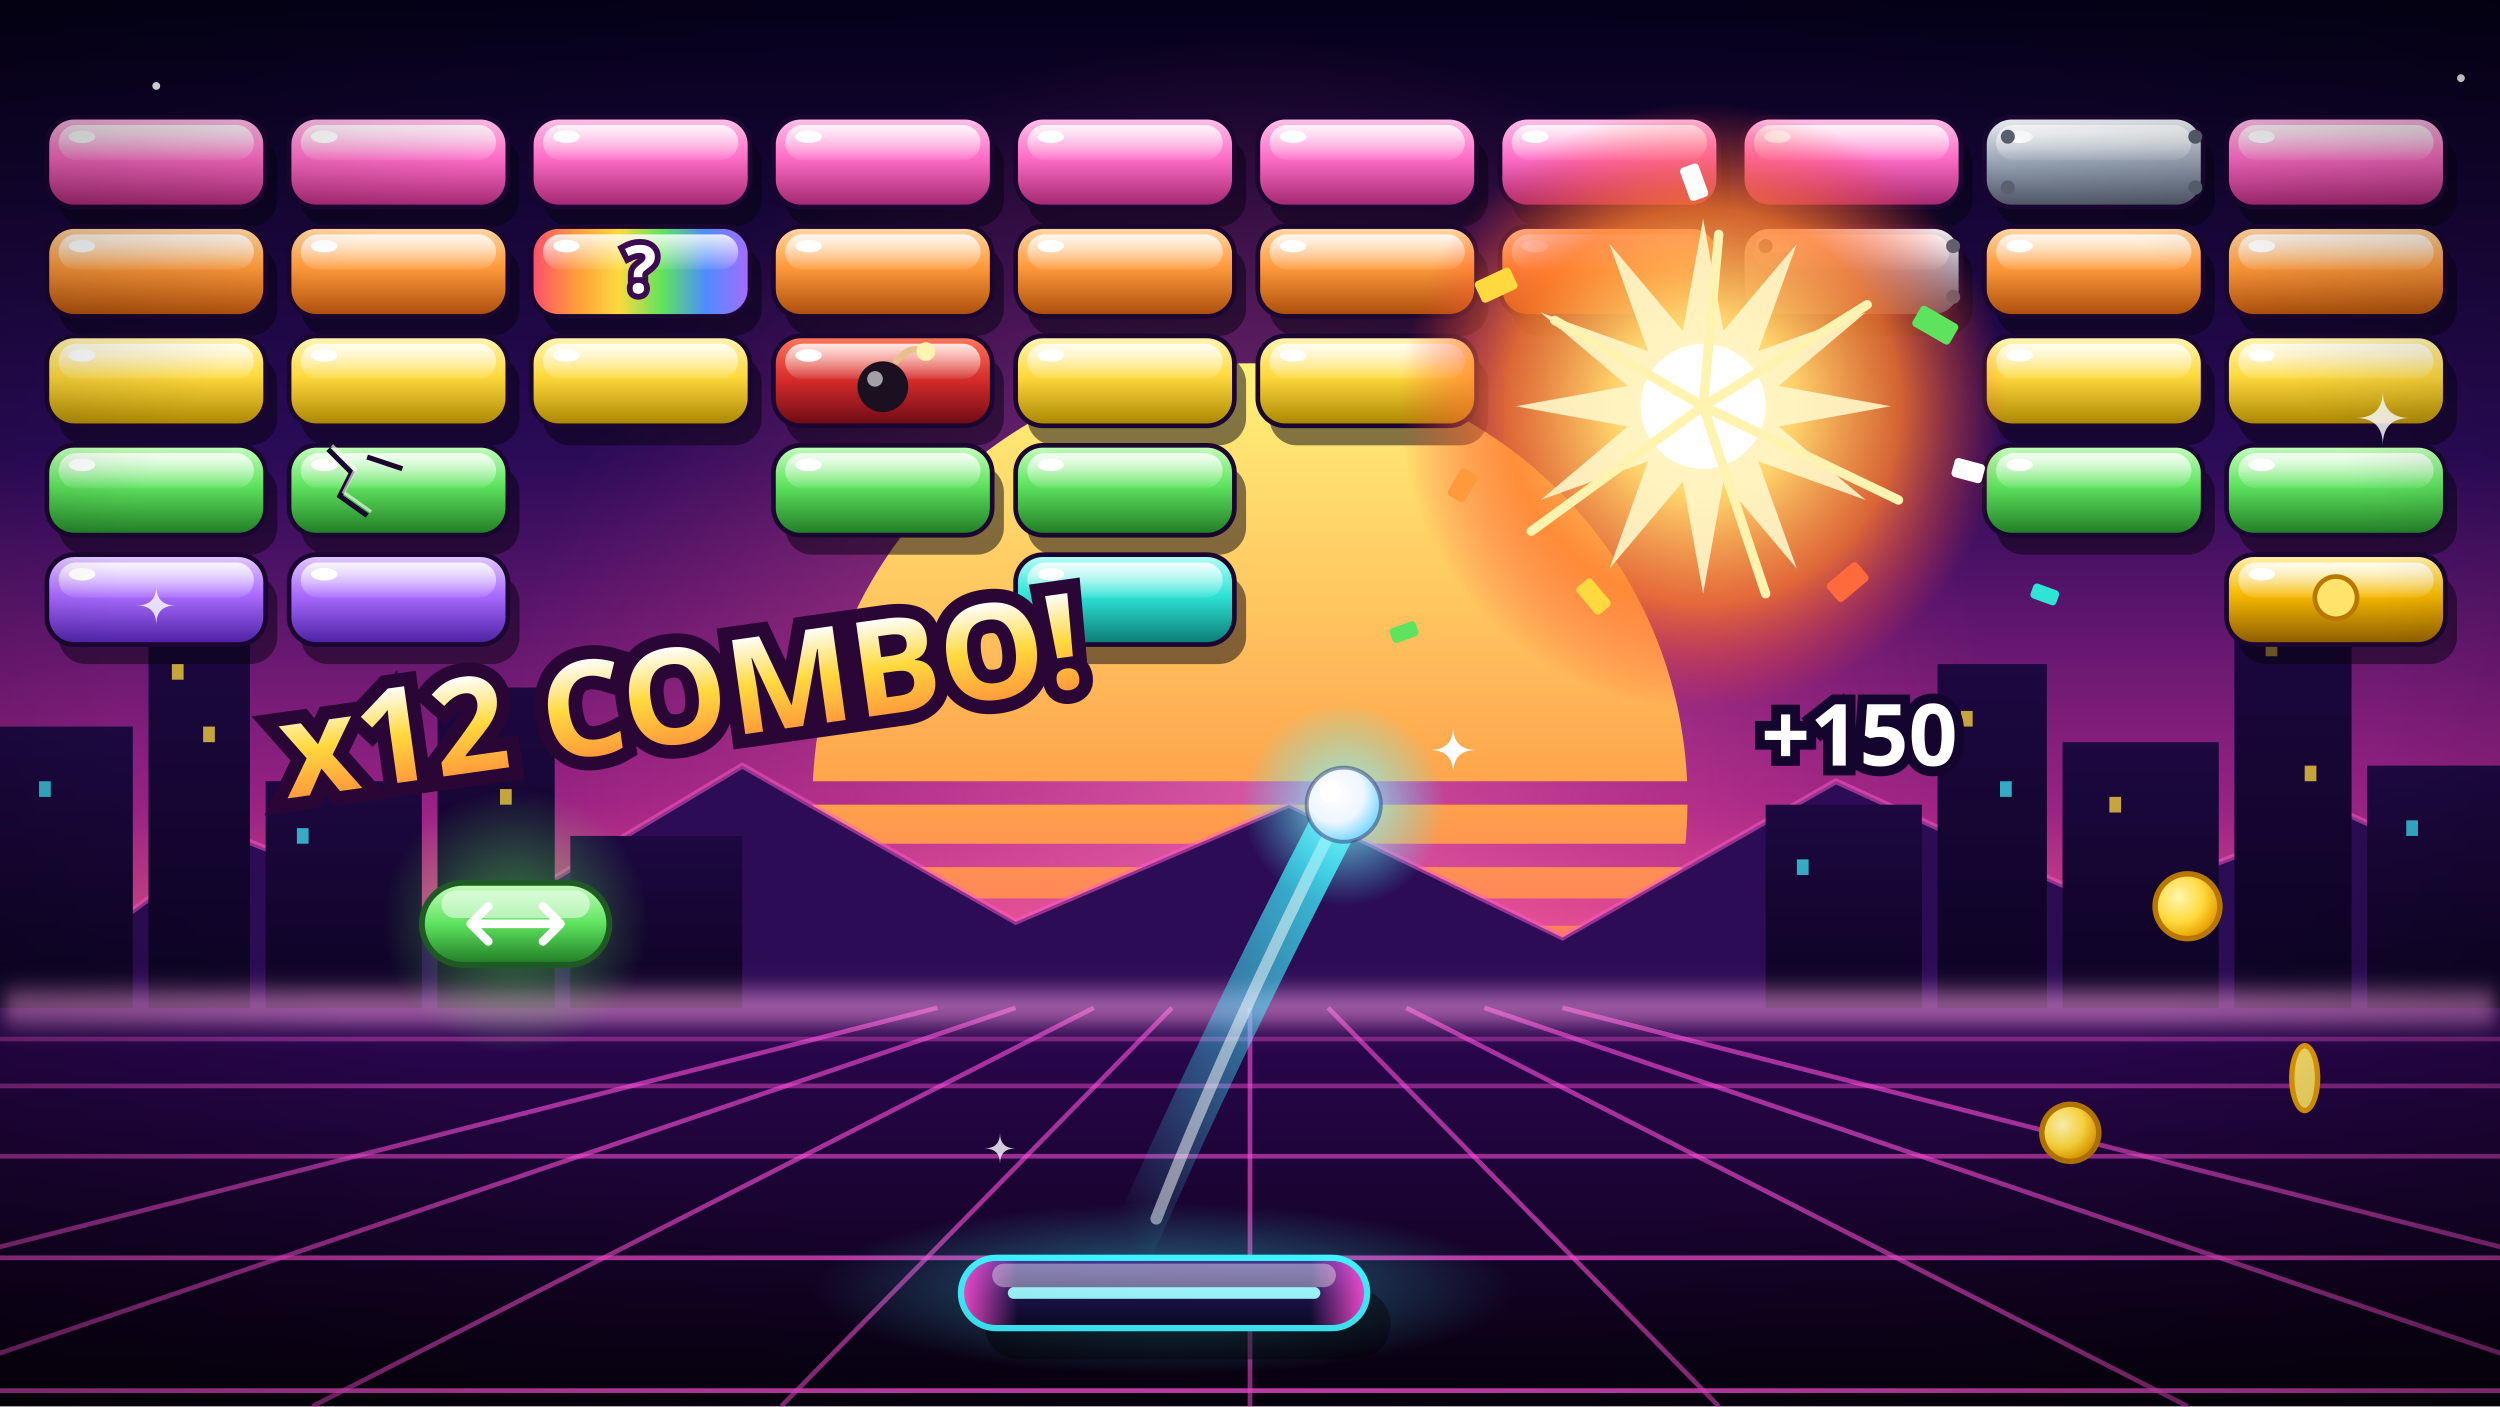
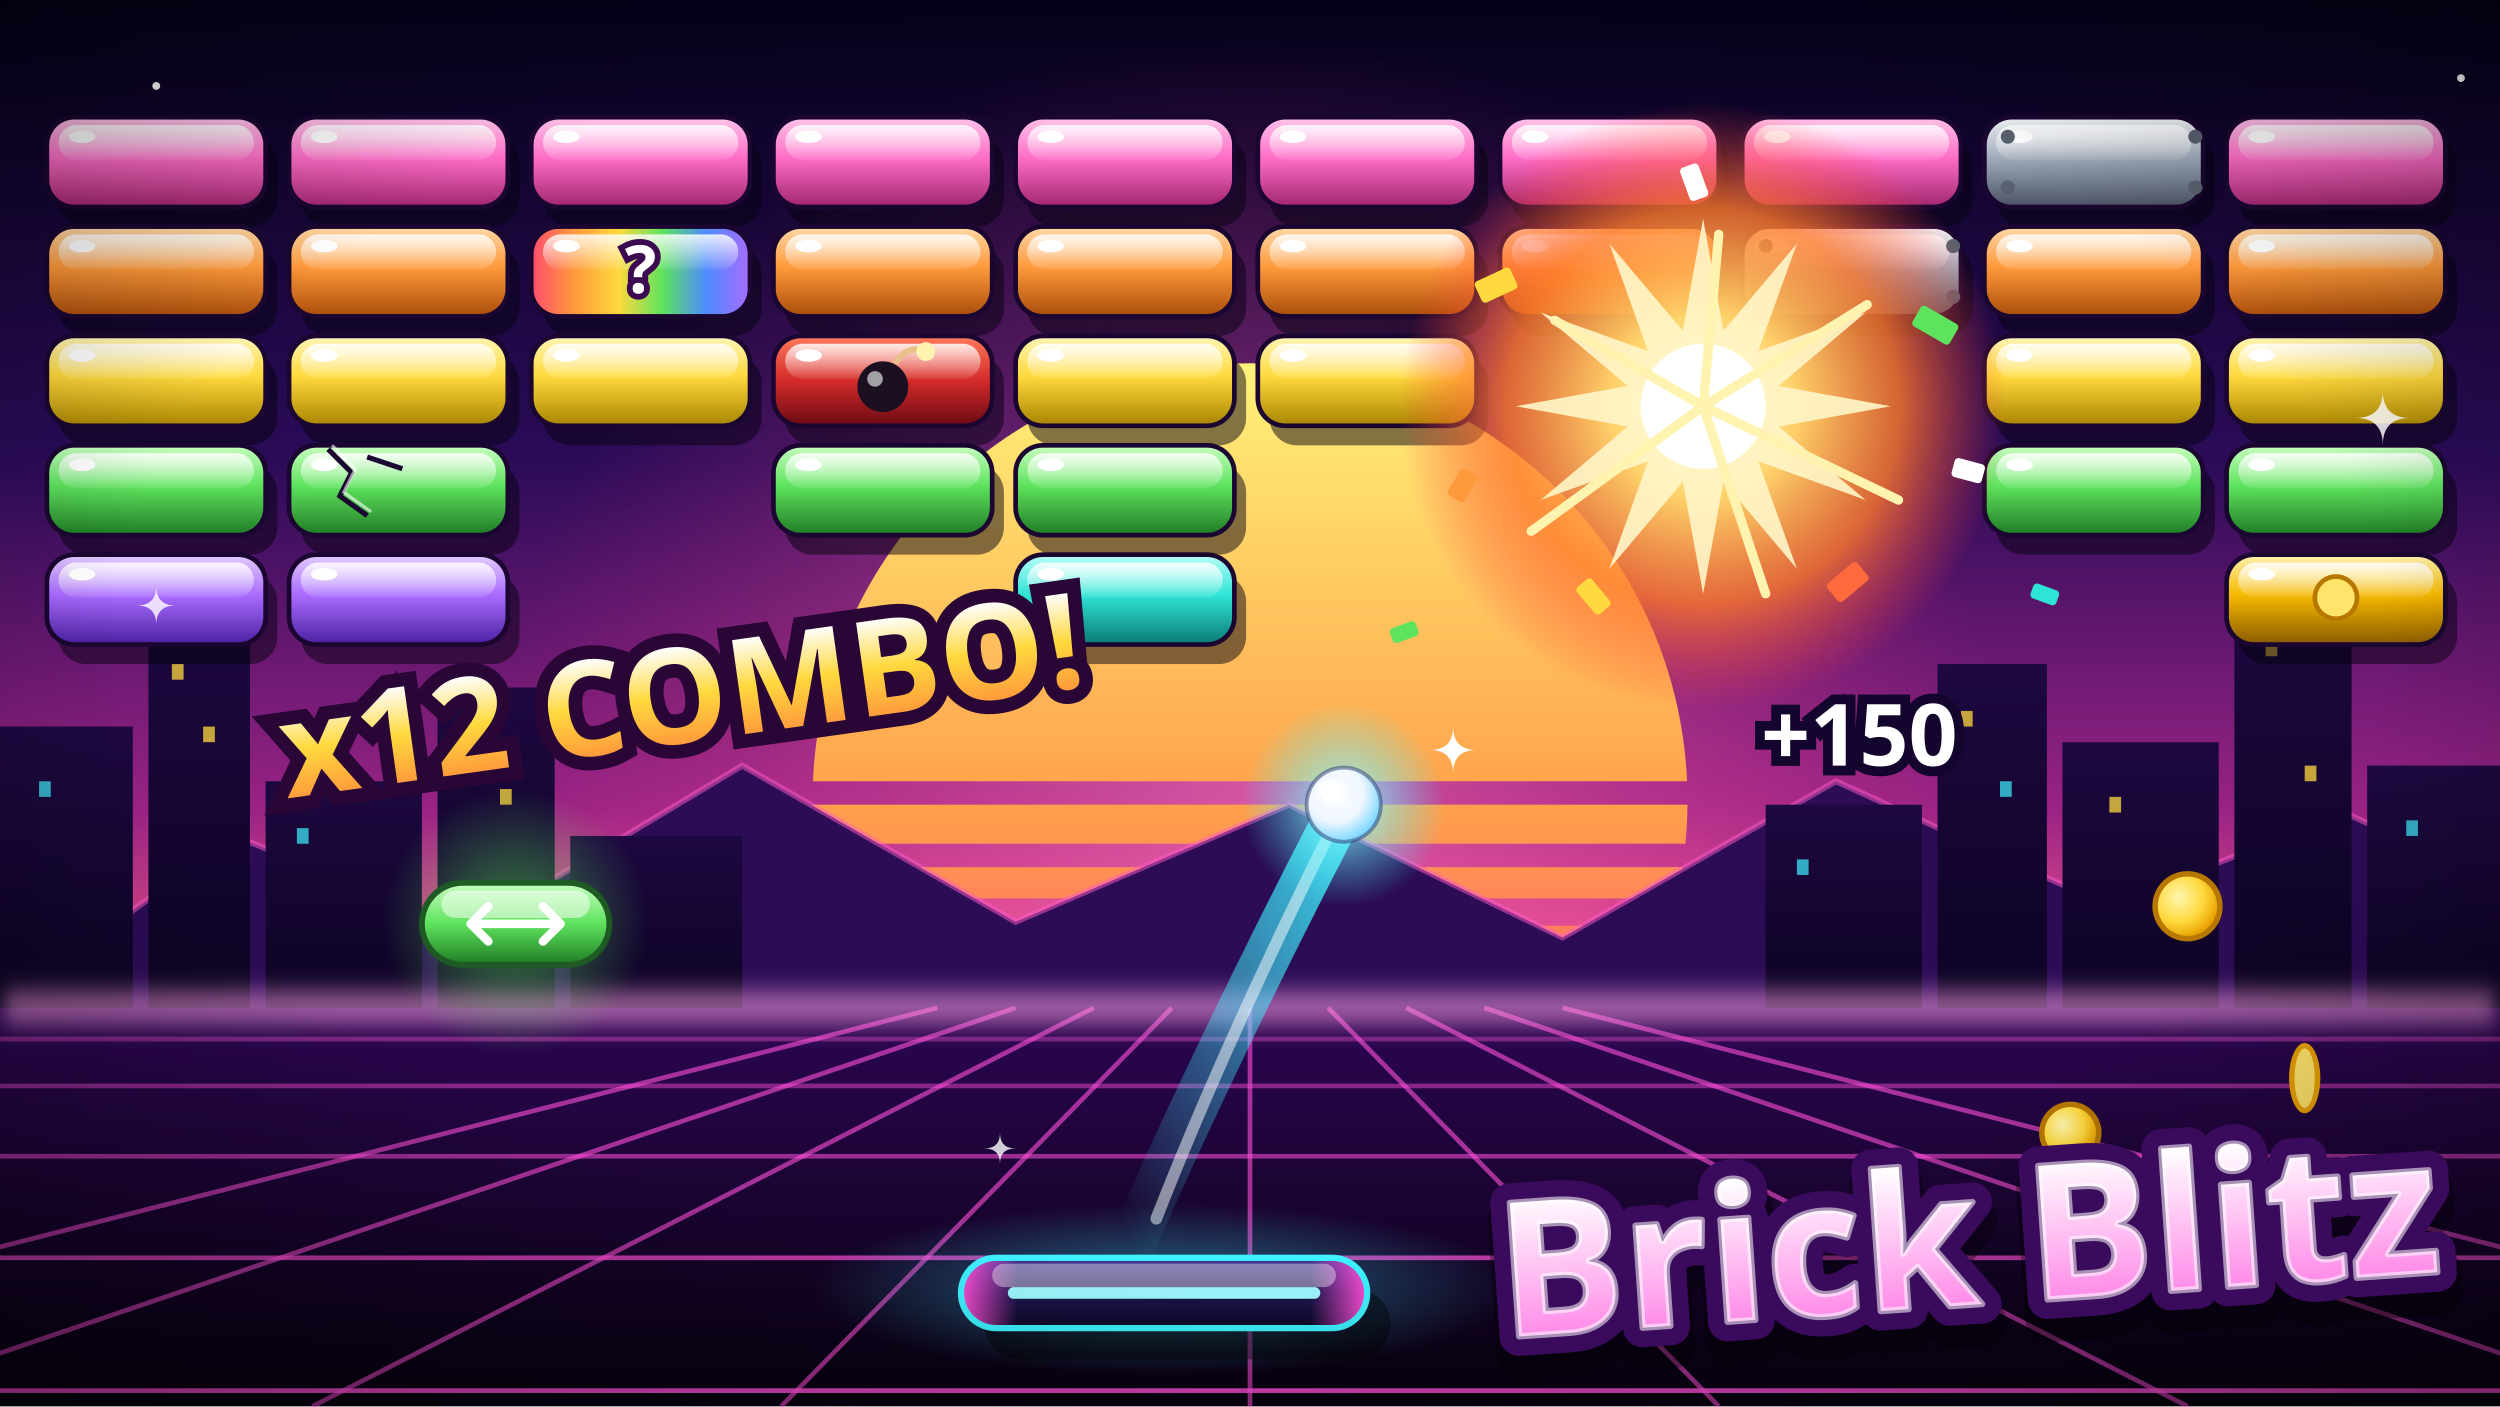
<svg xmlns="http://www.w3.org/2000/svg" viewBox="0 0 640 360" width="640" height="360">
  <defs>
    <linearGradient id="sky" x1="0" y1="0" x2="0" y2="1">
      <stop offset="0" stop-color="#05011a" />
      <stop offset="0.45" stop-color="#2a0b58" />
      <stop offset="0.8" stop-color="#9a2384" />
      <stop offset="1" stop-color="#ff5f8f" />
    </linearGradient>
    <linearGradient id="floor" x1="0" y1="0" x2="0" y2="1">
      <stop offset="0" stop-color="#2c0652" />
      <stop offset="1" stop-color="#07010f" />
    </linearGradient>
    <linearGradient id="sun" x1="0" y1="0" x2="0" y2="1">
      <stop offset="0" stop-color="#fff27a" />
      <stop offset="0.5" stop-color="#ffa14a" />
      <stop offset="1" stop-color="#ff2f8a" />
    </linearGradient>
    <radialGradient id="sunGlow" cx="50%" cy="50%" r="50%">
      <stop offset="0" stop-color="#ff7ab8" stop-opacity="0.6" />
      <stop offset="1" stop-color="#ff3c8e" stop-opacity="0" />
    </radialGradient>
    <linearGradient id="city" x1="0" y1="0" x2="0" y2="1">
      <stop offset="0" stop-color="#1d0840" />
      <stop offset="1" stop-color="#0c0322" />
    </linearGradient>
    <clipPath id="sunCut">
      <rect x="0" y="0" width="640" height="200" />
      <rect x="0" y="206" width="640" height="10" />
      <rect x="0" y="222" width="640" height="8" />
      <rect x="0" y="237" width="640" height="6" />
      <rect x="0" y="249" width="640" height="4" />
    </clipPath>
    <linearGradient id="gP" x1="0" y1="0" x2="0" y2="1">
      <stop offset="0" stop-color="#ffc4ea" />
      <stop offset="0.45" stop-color="#ff6ec7" />
      <stop offset="1" stop-color="#a0256e" />
    </linearGradient>
    <linearGradient id="gO" x1="0" y1="0" x2="0" y2="1">
      <stop offset="0" stop-color="#ffd9a8" />
      <stop offset="0.45" stop-color="#ff9a3c" />
      <stop offset="1" stop-color="#a84c0a" />
    </linearGradient>
    <linearGradient id="gY" x1="0" y1="0" x2="0" y2="1">
      <stop offset="0" stop-color="#fff6b8" />
      <stop offset="0.45" stop-color="#ffd93d" />
      <stop offset="1" stop-color="#a88400" />
    </linearGradient>
    <linearGradient id="gG" x1="0" y1="0" x2="0" y2="1">
      <stop offset="0" stop-color="#c8ffc0" />
      <stop offset="0.45" stop-color="#5ee35e" />
      <stop offset="1" stop-color="#1f7a24" />
    </linearGradient>
    <linearGradient id="gT" x1="0" y1="0" x2="0" y2="1">
      <stop offset="0" stop-color="#b8fff8" />
      <stop offset="0.45" stop-color="#2fe3d6" />
      <stop offset="1" stop-color="#0a7a72" />
    </linearGradient>
    <linearGradient id="gV" x1="0" y1="0" x2="0" y2="1">
      <stop offset="0" stop-color="#e2ccff" />
      <stop offset="0.45" stop-color="#a96bff" />
      <stop offset="1" stop-color="#4a1fa0" />
    </linearGradient>
    <linearGradient id="gGold" x1="0" y1="0" x2="0" y2="1">
      <stop offset="0" stop-color="#fff3b0" />
      <stop offset="0.45" stop-color="#f5b800" />
      <stop offset="1" stop-color="#8a5a00" />
    </linearGradient>
    <linearGradient id="gMetal" x1="0" y1="0" x2="0" y2="1">
      <stop offset="0" stop-color="#f4f7fb" />
      <stop offset="0.4" stop-color="#aab4c3" />
      <stop offset="0.6" stop-color="#8792a3" />
      <stop offset="1" stop-color="#4a5263" />
    </linearGradient>
    <linearGradient id="gBomb" x1="0" y1="0" x2="0" y2="1">
      <stop offset="0" stop-color="#ff7a5c" />
      <stop offset="0.5" stop-color="#d42a2a" />
      <stop offset="1" stop-color="#6a0a14" />
    </linearGradient>
    <linearGradient id="gRain" x1="0" y1="0" x2="1" y2="0">
      <stop offset="0" stop-color="#ff4d6d" />
      <stop offset="0.2" stop-color="#ff9a3c" />
      <stop offset="0.4" stop-color="#ffd93d" />
      <stop offset="0.6" stop-color="#5ee35e" />
      <stop offset="0.8" stop-color="#4d8bff" />
      <stop offset="1" stop-color="#a96bff" />
    </linearGradient>
    <linearGradient id="glossG" x1="0" y1="0" x2="0" y2="1">
      <stop offset="0" stop-color="#fff" stop-opacity="0.85" />
      <stop offset="1" stop-color="#fff" stop-opacity="0.08" />
    </linearGradient>
    <g id="gloss">
      <rect x="3" y="2" width="50" height="9" rx="4.5" fill="url(#glossG)" />
      <ellipse cx="9" cy="5" rx="3.4" ry="1.6" fill="#fff" />
    </g>
    <radialGradient id="boom" cx="50%" cy="50%" r="50%">
      <stop offset="0" stop-color="#fffbe0" />
      <stop offset="0.3" stop-color="#ffd36b" />
      <stop offset="0.65" stop-color="#ff7a2c" stop-opacity="0.8" />
      <stop offset="1" stop-color="#ff3c3c" stop-opacity="0" />
    </radialGradient>
    <radialGradient id="ballGlow" cx="50%" cy="50%" r="50%">
      <stop offset="0" stop-color="#9ff9ff" stop-opacity="0.9" />
      <stop offset="1" stop-color="#3ef2ff" stop-opacity="0" />
    </radialGradient>
    <radialGradient id="ball" cx="38%" cy="35%" r="65%">
      <stop offset="0" stop-color="#ffffff" />
      <stop offset="0.6" stop-color="#eef6ff" />
      <stop offset="1" stop-color="#7fd8ff" />
    </radialGradient>
    <linearGradient id="trail" x1="0" y1="1" x2="1" y2="0">
      <stop offset="0" stop-color="#3ef2ff" stop-opacity="0" />
      <stop offset="1" stop-color="#3ef2ff" stop-opacity="0.95" />
    </linearGradient>
    <linearGradient id="paddle" x1="0" y1="0" x2="0" y2="1">
      <stop offset="0" stop-color="#4a3a9a" />
      <stop offset="0.5" stop-color="#1d1650" />
      <stop offset="1" stop-color="#0b0826" />
    </linearGradient>
    <linearGradient id="paddleEnds" x1="0" y1="0" x2="1" y2="0">
      <stop offset="0" stop-color="#ff4fd8" />
      <stop offset="0.14" stop-color="#ff4fd8" stop-opacity="0" />
      <stop offset="0.86" stop-color="#ff4fd8" stop-opacity="0" />
      <stop offset="1" stop-color="#ff4fd8" />
    </linearGradient>
    <radialGradient id="padGlow" cx="50%" cy="50%" r="50%">
      <stop offset="0" stop-color="#3ef2ff" stop-opacity="0.45" />
      <stop offset="1" stop-color="#3ef2ff" stop-opacity="0" />
    </radialGradient>
    <linearGradient id="cap" x1="0" y1="0" x2="0" y2="1">
      <stop offset="0" stop-color="#c8ffc0" />
      <stop offset="0.5" stop-color="#5ee35e" />
      <stop offset="1" stop-color="#1f7a24" />
    </linearGradient>
    <radialGradient id="capGlow" cx="50%" cy="50%" r="50%">
      <stop offset="0" stop-color="#5ee35e" stop-opacity="0.55" />
      <stop offset="1" stop-color="#5ee35e" stop-opacity="0" />
    </radialGradient>
    <radialGradient id="coin" cx="35%" cy="35%" r="70%">
      <stop offset="0" stop-color="#fff6b0" />
      <stop offset="0.6" stop-color="#ffd93d" />
      <stop offset="1" stop-color="#e8a000" />
    </radialGradient>
    <linearGradient id="comboText" x1="0" y1="0" x2="0" y2="1">
      <stop offset="0" stop-color="#ffffff" />
      <stop offset="0.5" stop-color="#ffd93d" />
      <stop offset="1" stop-color="#ff9a3c" />
    </linearGradient>
    <filter id="neon" x="-20%" y="-200%" width="140%" height="500%">
      <feGaussianBlur stdDeviation="3" />
    </filter>
    <radialGradient id="vignette" cx="50%" cy="45%" r="75%">
      <stop offset="0.6" stop-color="#000" stop-opacity="0" />
      <stop offset="1" stop-color="#000" stop-opacity="0.45" />
    </radialGradient>
  </defs>
  <rect width="640" height="260" fill="url(#sky)" />
  <g fill="#fff">
    <circle cx="40" cy="22" r="1" />
    <circle cx="96" cy="160" r="1.2" />
    <circle cx="210" cy="190" r="0.9" />
    <circle cx="600" cy="170" r="1.1" />
    <circle cx="560" cy="200" r="0.8" />
    <circle cx="20" cy="200" r="1" />
    <circle cx="630" cy="20" r="1" />
  </g>
  <circle cx="320" cy="200" r="190" fill="url(#sunGlow)" />
  <circle cx="320" cy="205" r="112" fill="url(#sun)" clip-path="url(#sunCut)" />
  <path d="M0 258 L60 214 L120 238 L190 196 L260 236 L330 206 L400 240 L470 200 L540 232 L600 208 L640 226 L640 260 L0 260 Z" fill="#2b0c55" />
  <path d="M0 258 L60 214 L120 238 L190 196 L260 236 L330 206 L400 240 L470 200 L540 232 L600 208 L640 226" fill="none" stroke="#ff5ac8" stroke-opacity="0.5" stroke-width="1.5" />
  <g fill="url(#city)">
    <rect x="0" y="186" width="34" height="74" />
    <rect x="38" y="160" width="26" height="100" />
    <rect x="68" y="200" width="40" height="60" />
    <rect x="112" y="176" width="30" height="84" />
    <rect x="146" y="214" width="44" height="46" />
    <rect x="452" y="206" width="40" height="54" />
    <rect x="496" y="170" width="28" height="90" />
    <rect x="528" y="190" width="40" height="70" />
    <rect x="572" y="150" width="30" height="110" />
    <rect x="606" y="196" width="34" height="64" />
  </g>
  <g fill="#ffd93d" opacity="0.75">
    <rect x="44" y="170" width="3" height="4" />
    <rect x="52" y="186" width="3" height="4" />
    <rect x="118" y="186" width="3" height="4" />
    <rect x="128" y="202" width="3" height="4" />
    <rect x="502" y="182" width="3" height="4" />
    <rect x="580" y="164" width="3" height="4" />
    <rect x="590" y="196" width="3" height="4" />
    <rect x="540" y="204" width="3" height="4" />
  </g>
  <g fill="#3ef2ff" opacity="0.7">
    <rect x="76" y="212" width="3" height="4" />
    <rect x="10" y="200" width="3" height="4" />
    <rect x="460" y="220" width="3" height="4" />
    <rect x="512" y="200" width="3" height="4" />
    <rect x="616" y="210" width="3" height="4" />
  </g>
  <rect y="258" width="640" height="102" fill="url(#floor)" />
  <g stroke="#ff4fd8" stroke-opacity="0.6" stroke-width="1.2">
    <line x1="320" y1="258" x2="320" y2="360" />
    <line x1="300" y1="258" x2="200" y2="360" />
    <line x1="340" y1="258" x2="440" y2="360" />
    <line x1="280" y1="258" x2="80" y2="360" />
    <line x1="360" y1="258" x2="560" y2="360" />
    <line x1="260" y1="258" x2="-40" y2="360" />
    <line x1="380" y1="258" x2="680" y2="360" />
    <line x1="240" y1="258" x2="-160" y2="360" />
    <line x1="400" y1="258" x2="800" y2="360" />
    <line x1="0" y1="266" x2="640" y2="266" stroke-opacity="0.35" />
    <line x1="0" y1="278" x2="640" y2="278" stroke-opacity="0.45" />
    <line x1="0" y1="296" x2="640" y2="296" stroke-opacity="0.55" />
    <line x1="0" y1="322" x2="640" y2="322" stroke-opacity="0.7" />
    <line x1="0" y1="356" x2="640" y2="356" stroke-opacity="0.85" />
  </g>
  <rect y="254" width="640" height="8" fill="#ffa0e6" opacity="0.6" filter="url(#neon)" />
  <g>
    <rect x="15" y="35" width="56" height="23" rx="7" fill="#05010f" opacity="0.5" />
    <rect x="12" y="30" width="56" height="23" rx="7" fill="url(#gP)" stroke="#1a0630" stroke-width="1.2" />
    <use href="#gloss" x="12" y="30" />
    <rect x="77" y="35" width="56" height="23" rx="7" fill="#05010f" opacity="0.5" />
    <rect x="74" y="30" width="56" height="23" rx="7" fill="url(#gP)" stroke="#1a0630" stroke-width="1.2" />
    <use href="#gloss" x="74" y="30" />
    <rect x="139" y="35" width="56" height="23" rx="7" fill="#05010f" opacity="0.5" />
    <rect x="136" y="30" width="56" height="23" rx="7" fill="url(#gP)" stroke="#1a0630" stroke-width="1.2" />
    <use href="#gloss" x="136" y="30" />
    <rect x="201" y="35" width="56" height="23" rx="7" fill="#05010f" opacity="0.5" />
    <rect x="198" y="30" width="56" height="23" rx="7" fill="url(#gP)" stroke="#1a0630" stroke-width="1.2" />
    <use href="#gloss" x="198" y="30" />
    <rect x="263" y="35" width="56" height="23" rx="7" fill="#05010f" opacity="0.5" />
    <rect x="260" y="30" width="56" height="23" rx="7" fill="url(#gP)" stroke="#1a0630" stroke-width="1.2" />
    <use href="#gloss" x="260" y="30" />
    <rect x="325" y="35" width="56" height="23" rx="7" fill="#05010f" opacity="0.5" />
    <rect x="322" y="30" width="56" height="23" rx="7" fill="url(#gP)" stroke="#1a0630" stroke-width="1.2" />
    <use href="#gloss" x="322" y="30" />
    <rect x="387" y="35" width="56" height="23" rx="7" fill="#05010f" opacity="0.5" />
    <rect x="384" y="30" width="56" height="23" rx="7" fill="url(#gP)" stroke="#1a0630" stroke-width="1.2" />
    <use href="#gloss" x="384" y="30" />
    <rect x="449" y="35" width="56" height="23" rx="7" fill="#05010f" opacity="0.5" />
    <rect x="446" y="30" width="56" height="23" rx="7" fill="url(#gP)" stroke="#1a0630" stroke-width="1.2" />
    <use href="#gloss" x="446" y="30" />
    <rect x="511" y="35" width="56" height="23" rx="7" fill="#05010f" opacity="0.5" />
    <rect x="508" y="30" width="56" height="23" rx="7" fill="url(#gMetal)" stroke="#1a0630" stroke-width="1.2" />
    <use href="#gloss" x="508" y="30" />
    <rect x="573" y="35" width="56" height="23" rx="7" fill="#05010f" opacity="0.5" />
    <rect x="570" y="30" width="56" height="23" rx="7" fill="url(#gP)" stroke="#1a0630" stroke-width="1.2" />
    <use href="#gloss" x="570" y="30" />
    <rect x="15" y="63" width="56" height="23" rx="7" fill="#05010f" opacity="0.5" />
    <rect x="12" y="58" width="56" height="23" rx="7" fill="url(#gO)" stroke="#1a0630" stroke-width="1.2" />
    <use href="#gloss" x="12" y="58" />
    <rect x="77" y="63" width="56" height="23" rx="7" fill="#05010f" opacity="0.5" />
    <rect x="74" y="58" width="56" height="23" rx="7" fill="url(#gO)" stroke="#1a0630" stroke-width="1.2" />
    <use href="#gloss" x="74" y="58" />
    <rect x="139" y="63" width="56" height="23" rx="7" fill="#05010f" opacity="0.5" />
    <rect x="136" y="58" width="56" height="23" rx="7" fill="url(#gRain)" stroke="#1a0630" stroke-width="1.2" />
    <use href="#gloss" x="136" y="58" />
    <rect x="201" y="63" width="56" height="23" rx="7" fill="#05010f" opacity="0.5" />
    <rect x="198" y="58" width="56" height="23" rx="7" fill="url(#gO)" stroke="#1a0630" stroke-width="1.2" />
    <use href="#gloss" x="198" y="58" />
    <rect x="263" y="63" width="56" height="23" rx="7" fill="#05010f" opacity="0.5" />
    <rect x="260" y="58" width="56" height="23" rx="7" fill="url(#gO)" stroke="#1a0630" stroke-width="1.2" />
    <use href="#gloss" x="260" y="58" />
    <rect x="325" y="63" width="56" height="23" rx="7" fill="#05010f" opacity="0.5" />
    <rect x="322" y="58" width="56" height="23" rx="7" fill="url(#gO)" stroke="#1a0630" stroke-width="1.2" />
    <use href="#gloss" x="322" y="58" />
    <rect x="387" y="63" width="56" height="23" rx="7" fill="#05010f" opacity="0.5" />
    <rect x="384" y="58" width="56" height="23" rx="7" fill="url(#gO)" stroke="#1a0630" stroke-width="1.2" />
    <use href="#gloss" x="384" y="58" />
    <rect x="449" y="63" width="56" height="23" rx="7" fill="#05010f" opacity="0.5" />
    <rect x="446" y="58" width="56" height="23" rx="7" fill="url(#gMetal)" stroke="#1a0630" stroke-width="1.2" />
    <use href="#gloss" x="446" y="58" />
    <rect x="511" y="63" width="56" height="23" rx="7" fill="#05010f" opacity="0.5" />
    <rect x="508" y="58" width="56" height="23" rx="7" fill="url(#gO)" stroke="#1a0630" stroke-width="1.2" />
    <use href="#gloss" x="508" y="58" />
    <rect x="573" y="63" width="56" height="23" rx="7" fill="#05010f" opacity="0.5" />
    <rect x="570" y="58" width="56" height="23" rx="7" fill="url(#gO)" stroke="#1a0630" stroke-width="1.2" />
    <use href="#gloss" x="570" y="58" />
    <rect x="15" y="91" width="56" height="23" rx="7" fill="#05010f" opacity="0.5" />
    <rect x="12" y="86" width="56" height="23" rx="7" fill="url(#gY)" stroke="#1a0630" stroke-width="1.2" />
    <use href="#gloss" x="12" y="86" />
    <rect x="77" y="91" width="56" height="23" rx="7" fill="#05010f" opacity="0.5" />
    <rect x="74" y="86" width="56" height="23" rx="7" fill="url(#gY)" stroke="#1a0630" stroke-width="1.2" />
    <use href="#gloss" x="74" y="86" />
    <rect x="139" y="91" width="56" height="23" rx="7" fill="#05010f" opacity="0.5" />
    <rect x="136" y="86" width="56" height="23" rx="7" fill="url(#gY)" stroke="#1a0630" stroke-width="1.2" />
    <use href="#gloss" x="136" y="86" />
    <rect x="201" y="91" width="56" height="23" rx="7" fill="#05010f" opacity="0.5" />
    <rect x="198" y="86" width="56" height="23" rx="7" fill="url(#gBomb)" stroke="#1a0630" stroke-width="1.2" />
    <use href="#gloss" x="198" y="86" />
    <rect x="263" y="91" width="56" height="23" rx="7" fill="#05010f" opacity="0.5" />
    <rect x="260" y="86" width="56" height="23" rx="7" fill="url(#gY)" stroke="#1a0630" stroke-width="1.2" />
    <use href="#gloss" x="260" y="86" />
    <rect x="325" y="91" width="56" height="23" rx="7" fill="#05010f" opacity="0.5" />
    <rect x="322" y="86" width="56" height="23" rx="7" fill="url(#gY)" stroke="#1a0630" stroke-width="1.2" />
    <use href="#gloss" x="322" y="86" />
    <rect x="511" y="91" width="56" height="23" rx="7" fill="#05010f" opacity="0.5" />
    <rect x="508" y="86" width="56" height="23" rx="7" fill="url(#gY)" stroke="#1a0630" stroke-width="1.2" />
    <use href="#gloss" x="508" y="86" />
    <rect x="573" y="91" width="56" height="23" rx="7" fill="#05010f" opacity="0.5" />
    <rect x="570" y="86" width="56" height="23" rx="7" fill="url(#gY)" stroke="#1a0630" stroke-width="1.2" />
    <use href="#gloss" x="570" y="86" />
    <rect x="15" y="119" width="56" height="23" rx="7" fill="#05010f" opacity="0.5" />
    <rect x="12" y="114" width="56" height="23" rx="7" fill="url(#gG)" stroke="#1a0630" stroke-width="1.2" />
    <use href="#gloss" x="12" y="114" />
    <rect x="77" y="119" width="56" height="23" rx="7" fill="#05010f" opacity="0.5" />
    <rect x="74" y="114" width="56" height="23" rx="7" fill="url(#gG)" stroke="#1a0630" stroke-width="1.2" />
    <use href="#gloss" x="74" y="114" />
    <rect x="201" y="119" width="56" height="23" rx="7" fill="#05010f" opacity="0.5" />
    <rect x="198" y="114" width="56" height="23" rx="7" fill="url(#gG)" stroke="#1a0630" stroke-width="1.2" />
    <use href="#gloss" x="198" y="114" />
    <rect x="263" y="119" width="56" height="23" rx="7" fill="#05010f" opacity="0.5" />
    <rect x="260" y="114" width="56" height="23" rx="7" fill="url(#gG)" stroke="#1a0630" stroke-width="1.2" />
    <use href="#gloss" x="260" y="114" />
    <rect x="511" y="119" width="56" height="23" rx="7" fill="#05010f" opacity="0.5" />
    <rect x="508" y="114" width="56" height="23" rx="7" fill="url(#gG)" stroke="#1a0630" stroke-width="1.2" />
    <use href="#gloss" x="508" y="114" />
    <rect x="573" y="119" width="56" height="23" rx="7" fill="#05010f" opacity="0.5" />
    <rect x="570" y="114" width="56" height="23" rx="7" fill="url(#gG)" stroke="#1a0630" stroke-width="1.2" />
    <use href="#gloss" x="570" y="114" />
    <rect x="15" y="147" width="56" height="23" rx="7" fill="#05010f" opacity="0.5" />
    <rect x="12" y="142" width="56" height="23" rx="7" fill="url(#gV)" stroke="#1a0630" stroke-width="1.2" />
    <use href="#gloss" x="12" y="142" />
    <rect x="77" y="147" width="56" height="23" rx="7" fill="#05010f" opacity="0.5" />
    <rect x="74" y="142" width="56" height="23" rx="7" fill="url(#gV)" stroke="#1a0630" stroke-width="1.2" />
    <use href="#gloss" x="74" y="142" />
    <rect x="263" y="147" width="56" height="23" rx="7" fill="#05010f" opacity="0.5" />
    <rect x="260" y="142" width="56" height="23" rx="7" fill="url(#gT)" stroke="#1a0630" stroke-width="1.2" />
    <use href="#gloss" x="260" y="142" />
    <rect x="573" y="147" width="56" height="23" rx="7" fill="#05010f" opacity="0.5" />
    <rect x="570" y="142" width="56" height="23" rx="7" fill="url(#gGold)" stroke="#1a0630" stroke-width="1.2" />
    <use href="#gloss" x="570" y="142" />
  </g>
  <text x="164" y="75" font-family="Fredoka, 'Trebuchet MS', sans-serif" font-weight="700" font-size="17" fill="#fff" stroke="#3c0a50" stroke-width="3" paint-order="stroke" text-anchor="middle">?</text>
  <circle cx="226" cy="99" r="6.5" fill="#1a1020" />
  <circle cx="224" cy="97" r="2" fill="#fff" opacity="0.6" />
  <path d="M229 93 q4 -5 7 -3" stroke="#e8c08a" stroke-width="1.6" fill="none" />
  <circle cx="237" cy="90" r="2.4" fill="#fff3b0" />
  <circle cx="598" cy="153" r="6" fill="#b87800" />
  <circle cx="598" cy="153" r="4.8" fill="#ffe36b" />
  <g fill="#59616f">
    <circle cx="514" cy="35" r="1.8" />
    <circle cx="562" cy="35" r="1.8" />
    <circle cx="514" cy="48" r="1.8" />
    <circle cx="562" cy="48" r="1.8" />
    <circle cx="452" cy="63" r="1.8" />
    <circle cx="500" cy="63" r="1.8" />
    <circle cx="452" cy="76" r="1.8" />
    <circle cx="500" cy="76" r="1.8" />
  </g>
  <path d="M84 115 l6 6 l-3 6 l7 5 M94 117 l9 3" stroke="#1a0630" stroke-width="1.3" fill="none" />
  <path d="M85 114 l6 6 l-3 6 l7 5" stroke="#fff" stroke-opacity="0.6" stroke-width="0.8" fill="none" />
  <circle cx="436" cy="104" r="78" fill="url(#boom)" />
  <path d="M484 104 L455.3 109.2 L477.6 128 L450.1 118.1 L460 145.6 L441.2 123.3 L436 152 L430.8 123.3 L412 145.6 L421.9 118.1 L394.4 128 L416.7 109.2 L388 104 L416.7 98.8 L394.4 80 L421.9 89.9 L412 62.4 L430.8 84.7 L436 56 L441.2 84.7 L460 62.4 L450.1 89.9 L477.6 80 L455.3 98.8 Z" fill="#fff6c8" opacity="0.9" />
  <circle cx="436" cy="104" r="16" fill="#ffffff" />
  <g>
    <rect x="378" y="70" width="10" height="6" rx="1" fill="#ffd93d" transform="rotate(-25 383 73)" />
    <rect x="490" y="80" width="11" height="6" rx="1" fill="#5ee35e" transform="rotate(30 495 83)" />
    <rect x="404" y="150" width="9" height="5" rx="1" fill="#ffd93d" transform="rotate(50 408 152)" />
    <rect x="468" y="146" width="10" height="6" rx="1" fill="#ff6a3c" transform="rotate(-40 473 149)" />
    <rect x="500" y="118" width="8" height="5" rx="1" fill="#fff" transform="rotate(15 504 120)" />
    <rect x="370" y="122" width="8" height="5" rx="1" fill="#ff9a3c" transform="rotate(-60 374 124)" />
    <rect x="430" y="44" width="9" height="5" rx="1" fill="#fff" transform="rotate(70 434 46)" />
    <rect x="520" y="150" width="7" height="4" rx="1" fill="#2fe3d6" transform="rotate(20 523 152)" />
    <rect x="356" y="160" width="7" height="4" rx="1" fill="#5ee35e" transform="rotate(-20 359 162)" />
  </g>
  <g stroke="#fff3b0" stroke-width="2.4" stroke-linecap="round">
    <line x1="436" y1="104" x2="398" y2="82" />
    <line x1="436" y1="104" x2="478" y2="78" />
    <line x1="436" y1="104" x2="486" y2="128" />
    <line x1="436" y1="104" x2="392" y2="136" />
    <line x1="436" y1="104" x2="440" y2="60" />
    <line x1="436" y1="104" x2="452" y2="152" />
  </g>
  <text x="476" y="196" font-family="Fredoka, 'Trebuchet MS', sans-serif" font-weight="700" font-size="22" fill="#fff" stroke="#14052e" stroke-width="5" paint-order="stroke" text-anchor="middle">+150</text>
  <path d="M290 318 Q312 268 342 210" stroke="url(#trail)" stroke-width="12" stroke-linecap="round" fill="none" opacity="0.9" />
  <path d="M296 312 Q314 266 342 210" stroke="#fff" stroke-opacity="0.5" stroke-width="3" stroke-linecap="round" fill="none" />
  <circle cx="344" cy="206" r="26" fill="url(#ballGlow)" />
  <circle cx="344" cy="206" r="9.5" fill="url(#ball)" stroke="#2a3a70" stroke-opacity="0.5" />
  <circle cx="340.5" cy="202.5" r="2.8" fill="#fff" />
  <ellipse cx="298" cy="330" rx="90" ry="22" fill="url(#padGlow)" />
  <rect x="252" y="330" width="104" height="18" rx="9" fill="#000" opacity="0.4" />
  <rect x="246" y="322" width="104" height="18" rx="9" fill="url(#paddle)" />
  <rect x="246" y="322" width="104" height="18" rx="9" fill="url(#paddleEnds)" />
  <rect x="258" y="329.5" width="80" height="3" rx="1.5" fill="#9ff9ff" />
  <rect x="254" y="323.5" width="88" height="6" rx="3" fill="#fff" opacity="0.4" />
  <rect x="246" y="322" width="104" height="18" rx="9" fill="none" stroke="#3ef2ff" stroke-width="1.6" />
  <circle cx="132" cy="236" r="34" fill="url(#capGlow)" />
  <rect x="108" y="226" width="48" height="21" rx="10.5" fill="url(#cap)" stroke="#1f5a24" stroke-width="1.5" />
  <rect x="113" y="228" width="38" height="7" rx="3.5" fill="#fff" opacity="0.5" />
  <path d="M121 236.5 h22 M125 232 l-4.5 4.5 l4.5 4.5 M139 232 l4.5 4.5 l-4.5 4.5" stroke="#fff" stroke-width="2.2" stroke-linecap="round" stroke-linejoin="round" fill="none" />
  <g>
    <circle cx="560" cy="232" r="9" fill="#b87800" />
    <circle cx="560" cy="232" r="7.6" fill="url(#coin)" />
    <ellipse cx="590" cy="276" rx="4" ry="9" fill="#e8a000" />
    <ellipse cx="590" cy="276" rx="2.6" ry="7.6" fill="#ffe36b" />
    <circle cx="530" cy="290" r="8" fill="#b87800" />
    <circle cx="530" cy="290" r="6.6" fill="url(#coin)" />
  </g>
  <text x="176" y="190" font-family="Fredoka, 'Trebuchet MS', sans-serif" font-weight="700" font-size="34" fill="url(#comboText)" stroke="#2a0636" stroke-width="7" paint-order="stroke" text-anchor="middle" transform="rotate(-8 176 190)">x12 COMBO!</text>
  <g fill="#fff">
    <path d="M372 186 q0 6 6 6 q-6 0 -6 6 q0 -6 -6 -6 q6 0 6 -6z" />
    <path d="M610 100 q0 7 7 7 q-7 0 -7 7 q0 -7 -7 -7 q7 0 7 -7z" opacity="0.85" />
    <path d="M40 150 q0 5 5 5 q-5 0 -5 5 q0 -5 -5 -5 q5 0 5 -5z" opacity="0.8" />
    <path d="M256 290 q0 4 4 4 q-4 0 -4 4 q0 -4 -4 -4 q4 0 4 -4z" opacity="0.8" />
  </g>
  <rect width="640" height="360" fill="url(#vignette)" />
+   <defs>
+     <linearGradient id="ttlFill" x1="0" y1="0" x2="0" y2="1">
+       <stop offset="0" stop-color="#ffffff" />
+       <stop offset="1" stop-color="#ff8ae8" />
+     </linearGradient>
+   </defs>
+   <g font-family="Fredoka, 'Arial Rounded MT Bold', 'Trebuchet MS', sans-serif" font-weight="700" font-size="48" text-anchor="middle" stroke-linejoin="round" transform="rotate(-4 505 334)">
+     <text x="505" y="339" fill="#000" fill-opacity="0.35" stroke="#000" stroke-opacity="0.35" stroke-width="12">Brick Blitz</text>
+     <text x="505" y="334" fill="url(#ttlFill)" stroke="#3a0a5c" stroke-width="10" paint-order="stroke">Brick Blitz</text>
+     <text x="505" y="334" fill="none" stroke="#ffffff" stroke-opacity="0.55" stroke-width="1.6">Brick Blitz</text>
+   </g>
</svg>
